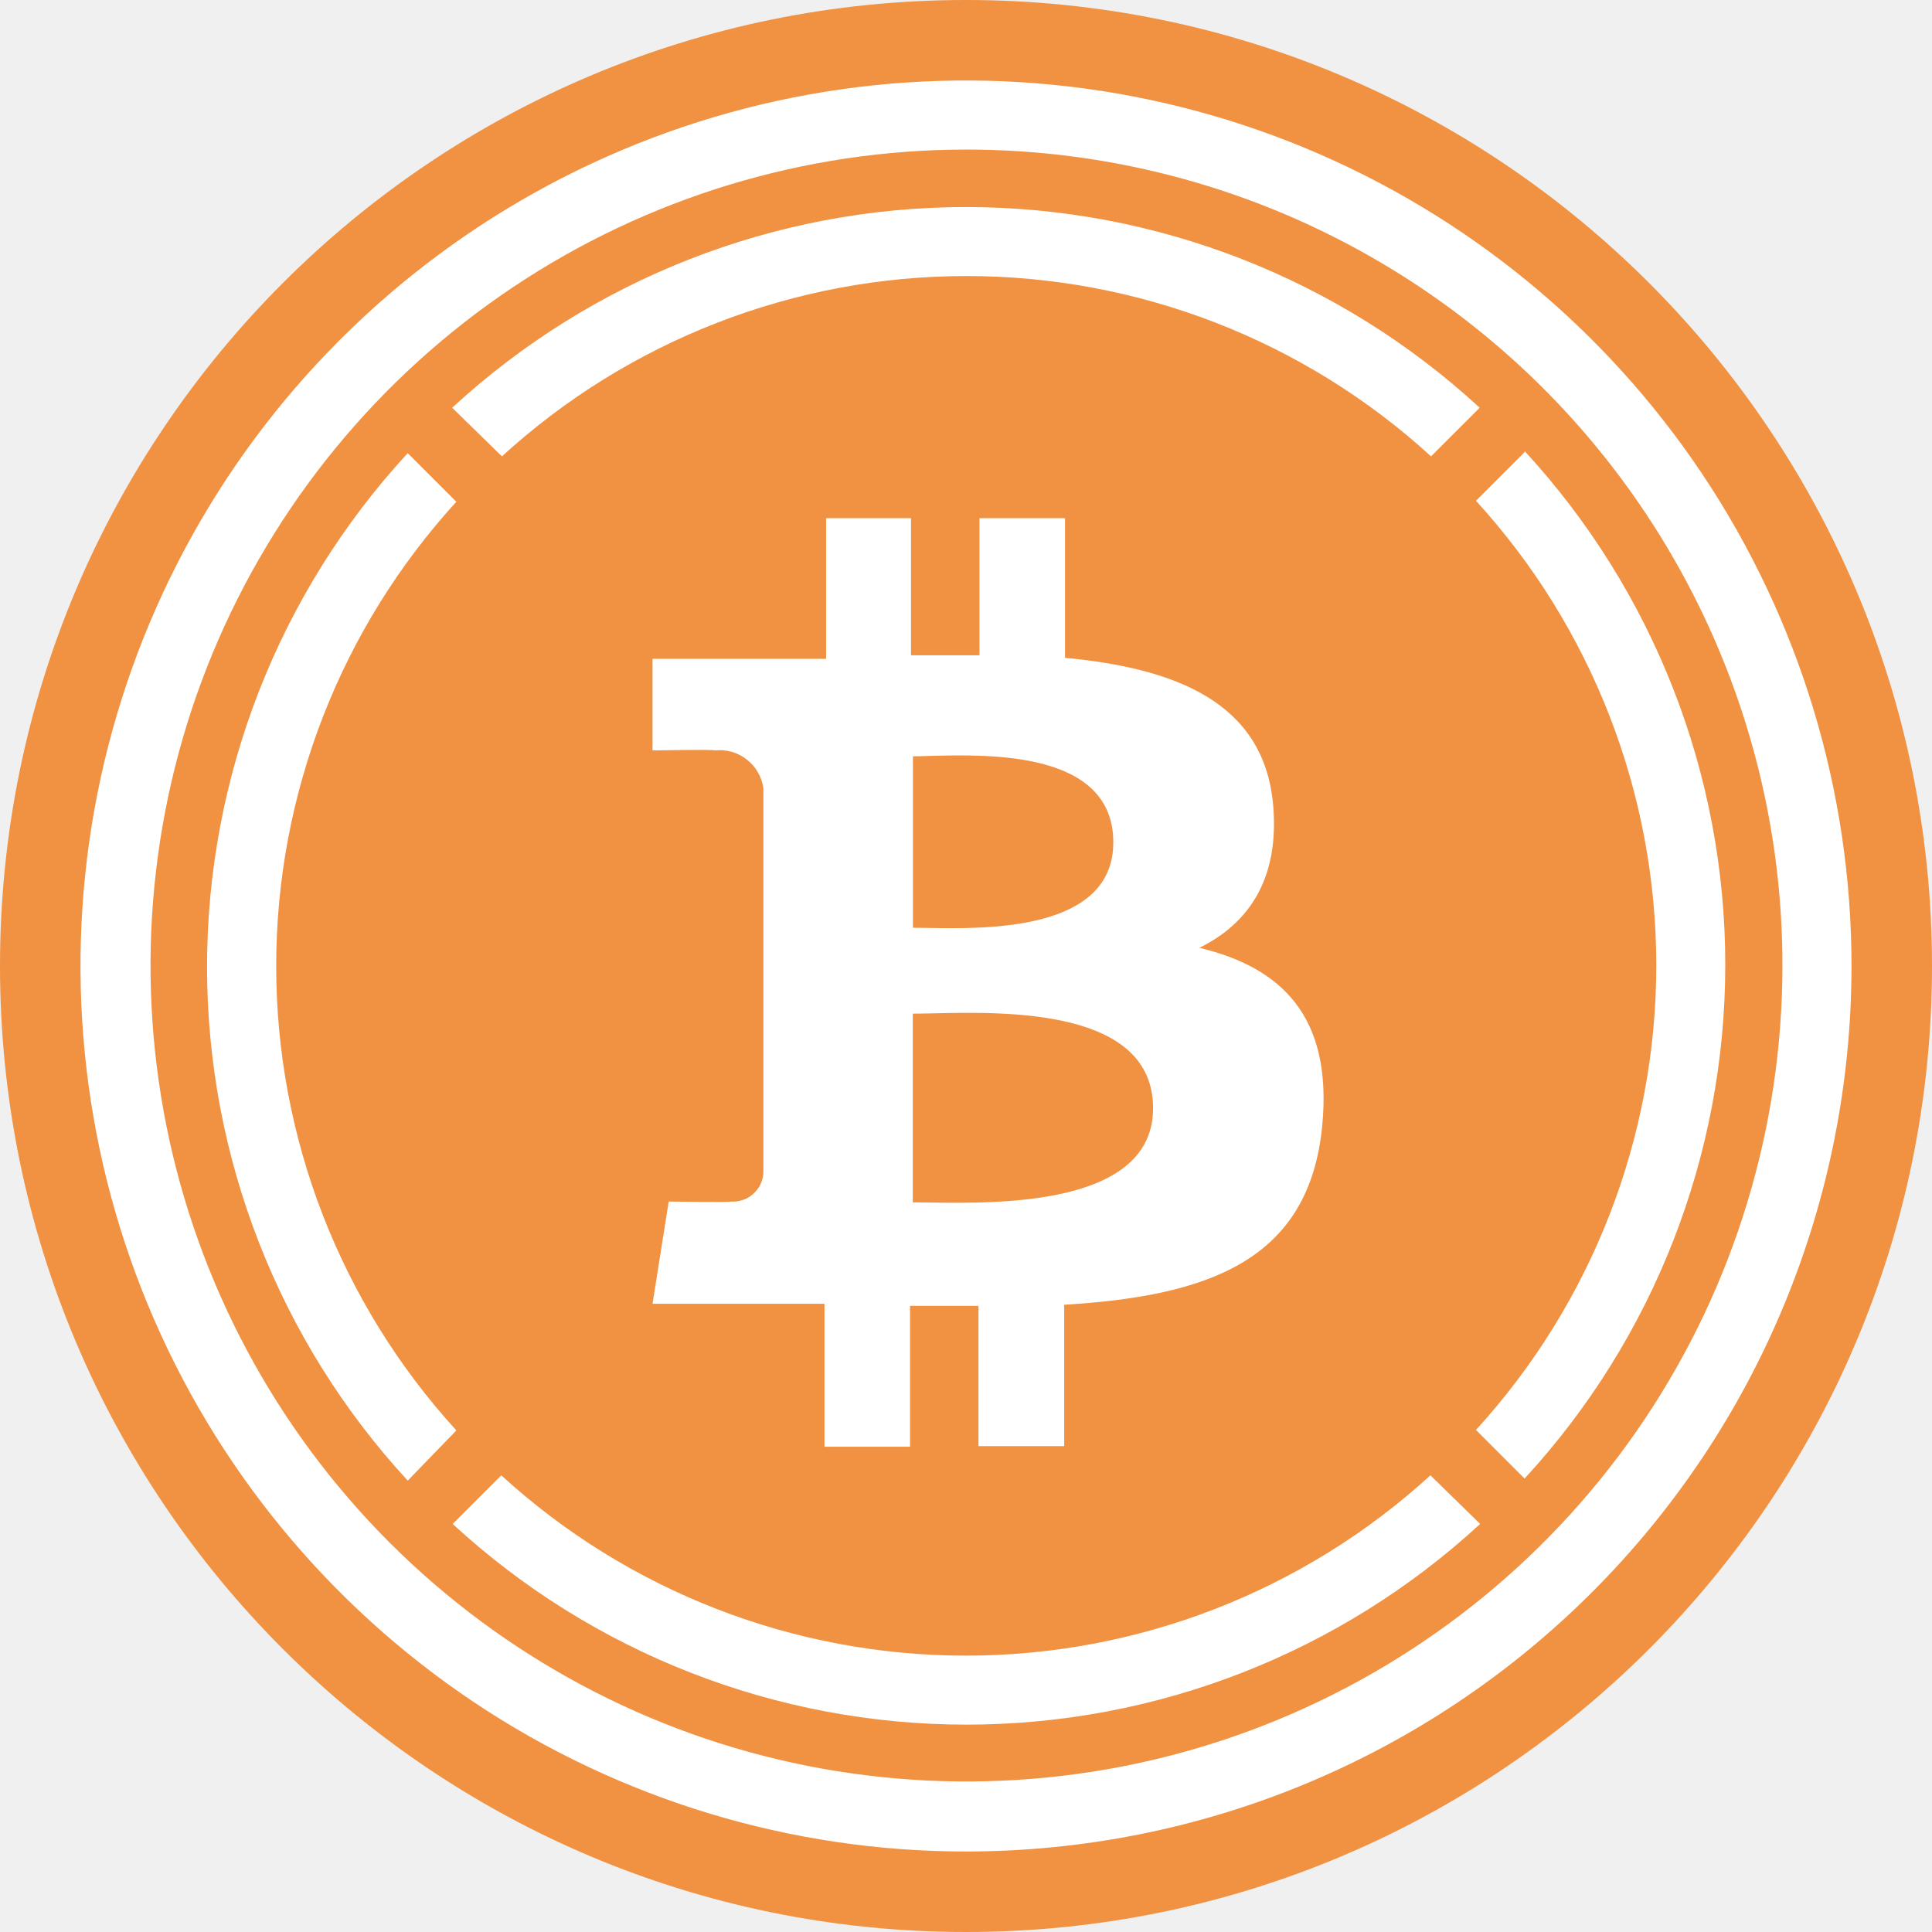
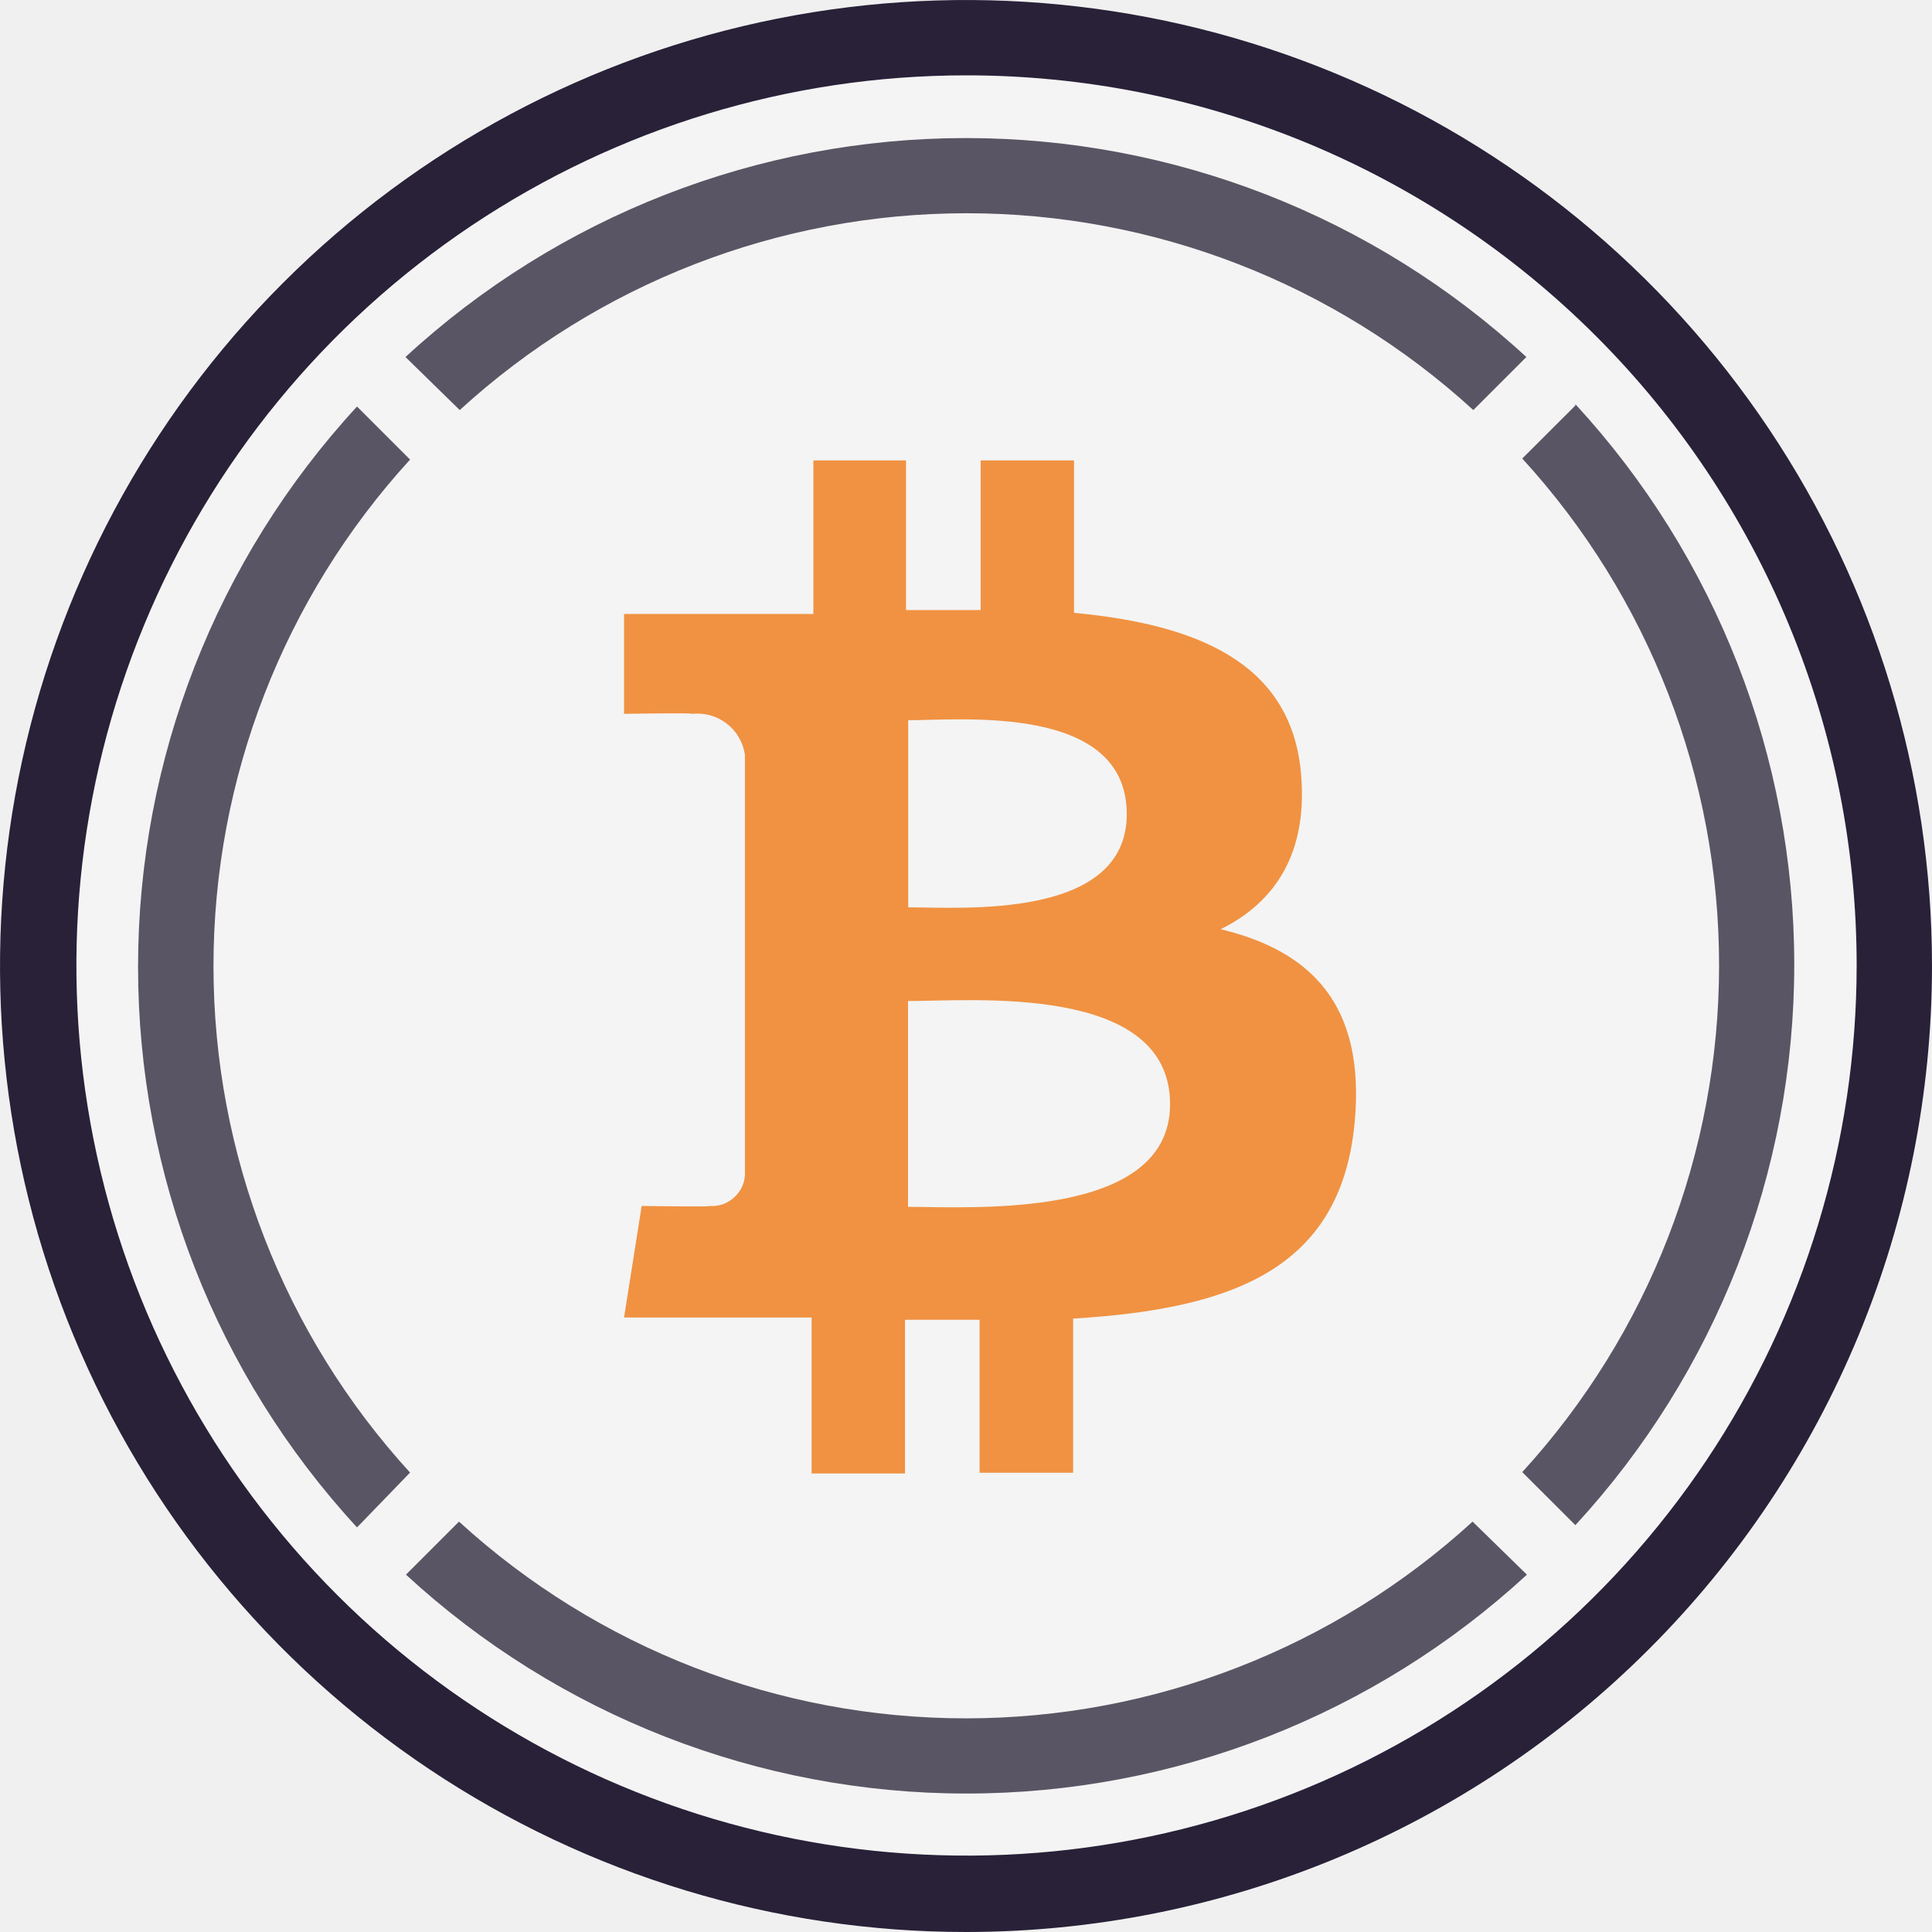
<svg xmlns="http://www.w3.org/2000/svg" width="24" height="24" viewBox="0 0 24 24" fill="none">
-   <circle cx="12" cy="12" r="12" fill="#F09242" />
-   <path d="M12.006 3.429C9.87 3.429 7.811 4.228 6.235 5.669L5.617 5.065C7.356 3.462 9.634 2.572 11.999 2.572C14.364 2.572 16.642 3.462 18.381 5.065L17.777 5.669C16.201 4.228 14.142 3.429 12.006 3.429Z" fill="white" />
-   <path d="M18.335 6.221L18.939 5.617V5.603C20.542 7.342 21.432 9.62 21.432 11.985C21.432 14.35 20.542 16.628 18.939 18.367L18.335 17.763C19.776 16.186 20.575 14.128 20.575 11.992C20.575 9.856 19.776 7.797 18.335 6.221Z" fill="white" />
-   <path d="M5.669 17.769C4.23 16.193 3.431 14.136 3.431 12.001C3.431 9.866 4.23 7.809 5.669 6.233L5.065 5.629C3.462 7.368 2.572 9.646 2.572 12.011C2.572 14.376 3.462 16.654 5.065 18.393L5.669 17.769Z" fill="white" />
-   <path d="M11.998 20.567C14.134 20.567 16.192 19.768 17.769 18.327L18.387 18.931C16.648 20.534 14.37 21.424 12.005 21.424C9.64 21.424 7.362 20.534 5.623 18.931L6.227 18.327C7.803 19.768 9.862 20.567 11.998 20.567Z" fill="white" />
-   <path fill-rule="evenodd" clip-rule="evenodd" d="M15.814 9.984C15.693 8.724 14.605 8.301 13.23 8.172V6.437H12.167V8.14H11.317V6.437H10.262V8.184H8.106V9.322C8.106 9.322 8.891 9.308 8.879 9.322C9.021 9.306 9.163 9.346 9.275 9.434C9.388 9.521 9.462 9.648 9.483 9.789V14.573C9.48 14.623 9.467 14.672 9.445 14.716C9.423 14.761 9.392 14.801 9.354 14.833C9.317 14.866 9.274 14.892 9.227 14.907C9.18 14.923 9.13 14.93 9.08 14.926C9.094 14.938 8.307 14.926 8.307 14.926L8.106 16.196H10.242V17.972H11.305V16.222H12.155V17.964H13.22V16.208C15.016 16.1 16.269 15.657 16.426 13.975C16.553 12.622 15.916 12.018 14.899 11.774C15.518 11.47 15.9 10.907 15.814 9.984ZM14.324 13.766C14.324 14.979 12.416 14.951 11.546 14.938C11.468 14.937 11.399 14.936 11.339 14.936V12.592C11.413 12.592 11.503 12.59 11.605 12.588C12.5 12.568 14.324 12.528 14.324 13.766ZM13.83 10.464C13.83 11.568 12.252 11.54 11.523 11.527C11.454 11.526 11.393 11.525 11.341 11.525V9.395C11.402 9.395 11.475 9.393 11.557 9.39C12.301 9.371 13.83 9.331 13.83 10.464Z" fill="white" />
-   <path fill-rule="evenodd" clip-rule="evenodd" d="M5.887 21.145C7.696 22.354 9.823 23 11.998 23C13.443 23 14.874 22.716 16.209 22.163C17.544 21.61 18.756 20.8 19.778 19.778C20.8 18.756 21.61 17.544 22.163 16.209C22.716 14.874 23 13.443 23 11.998C23 9.823 22.354 7.696 21.145 5.887C19.936 4.079 18.218 2.669 16.209 1.837C14.199 1.005 11.987 0.787 9.854 1.211C7.72 1.636 5.76 2.684 4.222 4.222C2.684 5.76 1.636 7.72 1.211 9.854C0.787 11.987 1.005 14.199 1.837 16.209C2.669 18.218 4.079 19.936 5.887 21.145ZM6.369 3.57C8.035 2.455 9.994 1.859 11.998 1.858C13.33 1.857 14.649 2.118 15.88 2.627C17.111 3.137 18.23 3.883 19.172 4.825C20.114 5.767 20.861 6.885 21.371 8.116C21.881 9.347 22.143 10.666 22.142 11.998C22.141 14.002 21.547 15.961 20.433 17.627C19.319 19.294 17.736 20.592 15.884 21.359C14.032 22.126 11.995 22.326 10.029 21.936C8.063 21.545 6.258 20.58 4.84 19.163C3.423 17.746 2.457 15.941 2.065 13.975C1.674 12.009 1.873 9.972 2.639 8.12C3.406 6.268 4.704 4.684 6.369 3.57Z" fill="white" />
+   <circle cx="12" cy="12" r="12" fill="#F4F4F4" />
+   <path d="M19.57 5.037L18.91 5.696C20.483 7.415 21.355 9.661 21.355 11.991C21.355 14.321 20.483 16.567 18.91 18.287L19.57 18.946C21.318 17.049 22.289 14.563 22.289 11.983C22.289 9.404 21.318 6.918 19.57 5.021V5.037Z" fill="#5A5564" />
+   <path d="M5.711 5.094C7.431 3.521 9.676 2.649 12.007 2.649C14.337 2.649 16.582 3.521 18.302 5.094L18.961 4.435C17.064 2.686 14.579 1.715 11.999 1.715C9.419 1.715 6.934 2.686 5.037 4.435L5.711 5.094Z" fill="#5A5564" />
+   <path d="M5.094 18.293C3.523 16.574 2.652 14.33 2.652 12.001C2.652 9.673 3.523 7.428 5.094 5.709L4.435 5.05C2.686 6.947 1.715 9.432 1.715 12.012C1.715 14.592 2.686 17.077 4.435 18.974L5.094 18.293Z" fill="#5A5564" />
+   <path d="M18.293 18.902C16.574 20.474 14.328 21.346 11.998 21.346C9.668 21.346 7.422 20.474 5.702 18.902L5.043 19.561C6.94 21.309 9.426 22.28 12.005 22.28C14.585 22.28 17.071 21.309 18.968 19.561L18.293 18.902Z" fill="#5A5564" />
+   <path d="M16.16 9.59C16.029 8.215 14.842 7.754 13.342 7.613V5.72H12.182V7.578C11.877 7.578 11.565 7.578 11.255 7.578V5.72H10.104V7.627H7.752V8.868C7.752 8.868 8.608 8.852 8.595 8.868C8.75 8.851 8.905 8.894 9.028 8.989C9.151 9.084 9.232 9.223 9.254 9.377V14.596C9.251 14.651 9.237 14.704 9.213 14.752C9.189 14.801 9.155 14.844 9.114 14.88C9.073 14.916 9.026 14.943 8.975 14.961C8.923 14.978 8.869 14.985 8.815 14.981C8.83 14.994 7.971 14.981 7.971 14.981L7.752 16.367H10.082V18.304H11.242V16.395H12.169V18.295H13.331V16.38C15.29 16.261 16.657 15.778 16.828 13.944C16.966 12.468 16.272 11.809 15.163 11.543C15.838 11.211 16.255 10.596 16.16 9.59ZM14.535 13.716C14.535 15.156 12.066 14.992 11.28 14.992V12.435C12.066 12.437 14.535 12.211 14.535 13.716ZM13.997 10.113C13.997 11.431 11.936 11.271 11.282 11.271V8.947C11.936 8.947 13.997 8.74 13.997 10.113Z" fill="#F09242" />
+   <path d="M11.998 24C9.625 24 7.305 23.296 5.332 21.977C3.359 20.658 1.821 18.784 0.913 16.591C0.005 14.399 -0.232 11.986 0.231 9.658C0.694 7.331 1.837 5.193 3.515 3.515C5.193 1.837 7.331 0.694 9.658 0.231C11.986 -0.232 14.399 0.005 16.591 0.913C18.784 1.821 20.658 3.359 21.977 5.332C23.296 7.305 24 9.625 24 11.998C24 13.574 23.69 15.135 23.087 16.591C22.484 18.047 21.6 19.371 20.485 20.485C19.371 21.6 18.047 22.484 16.591 23.087C15.135 23.69 13.574 24 11.998 24ZM11.998 0.936C9.811 0.937 7.675 1.587 5.857 2.803C4.04 4.019 2.624 5.746 1.789 7.767C0.953 9.787 0.735 12.01 1.162 14.154C1.589 16.299 2.643 18.268 4.189 19.814C5.736 21.36 7.705 22.412 9.85 22.839C11.994 23.265 14.217 23.046 16.237 22.21C18.257 21.373 19.984 19.957 21.199 18.139C22.414 16.321 23.063 14.184 23.064 11.998C23.065 10.545 22.779 9.105 22.223 7.763C21.667 6.42 20.852 5.2 19.824 4.173C18.796 3.146 17.576 2.331 16.233 1.775C14.89 1.22 13.451 0.935 11.998 0.936Z" fill="#282138" />
</svg>
